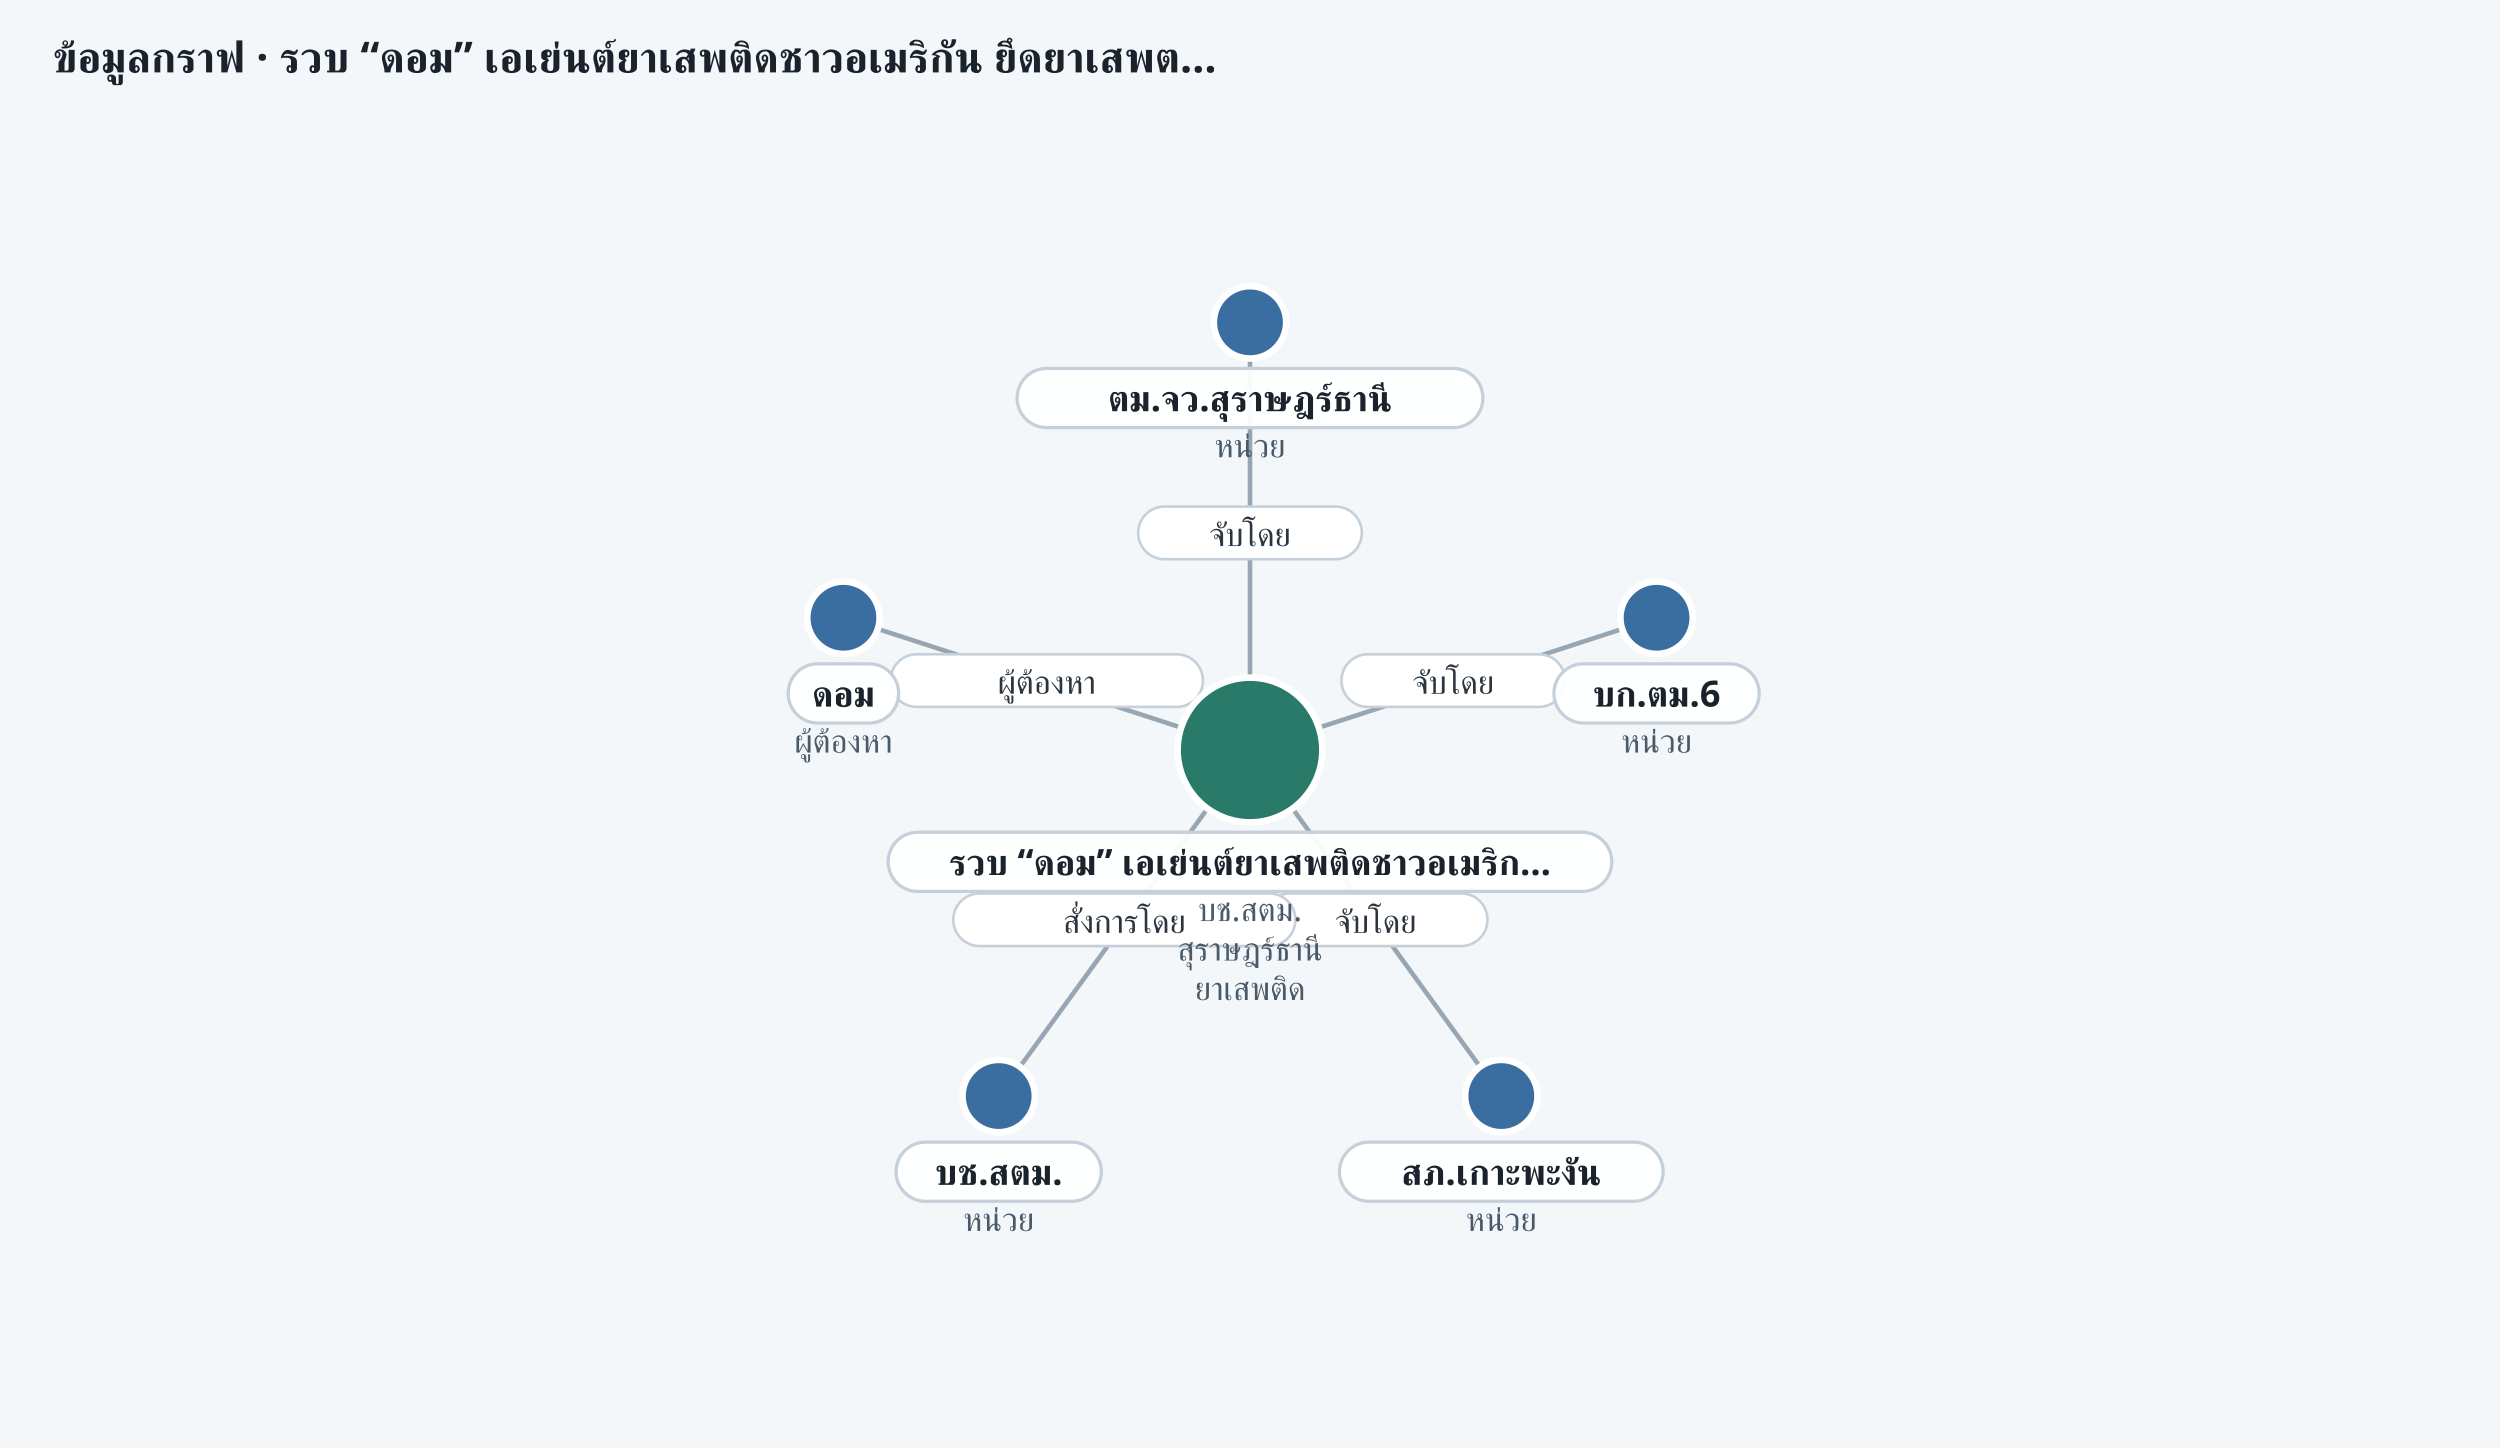
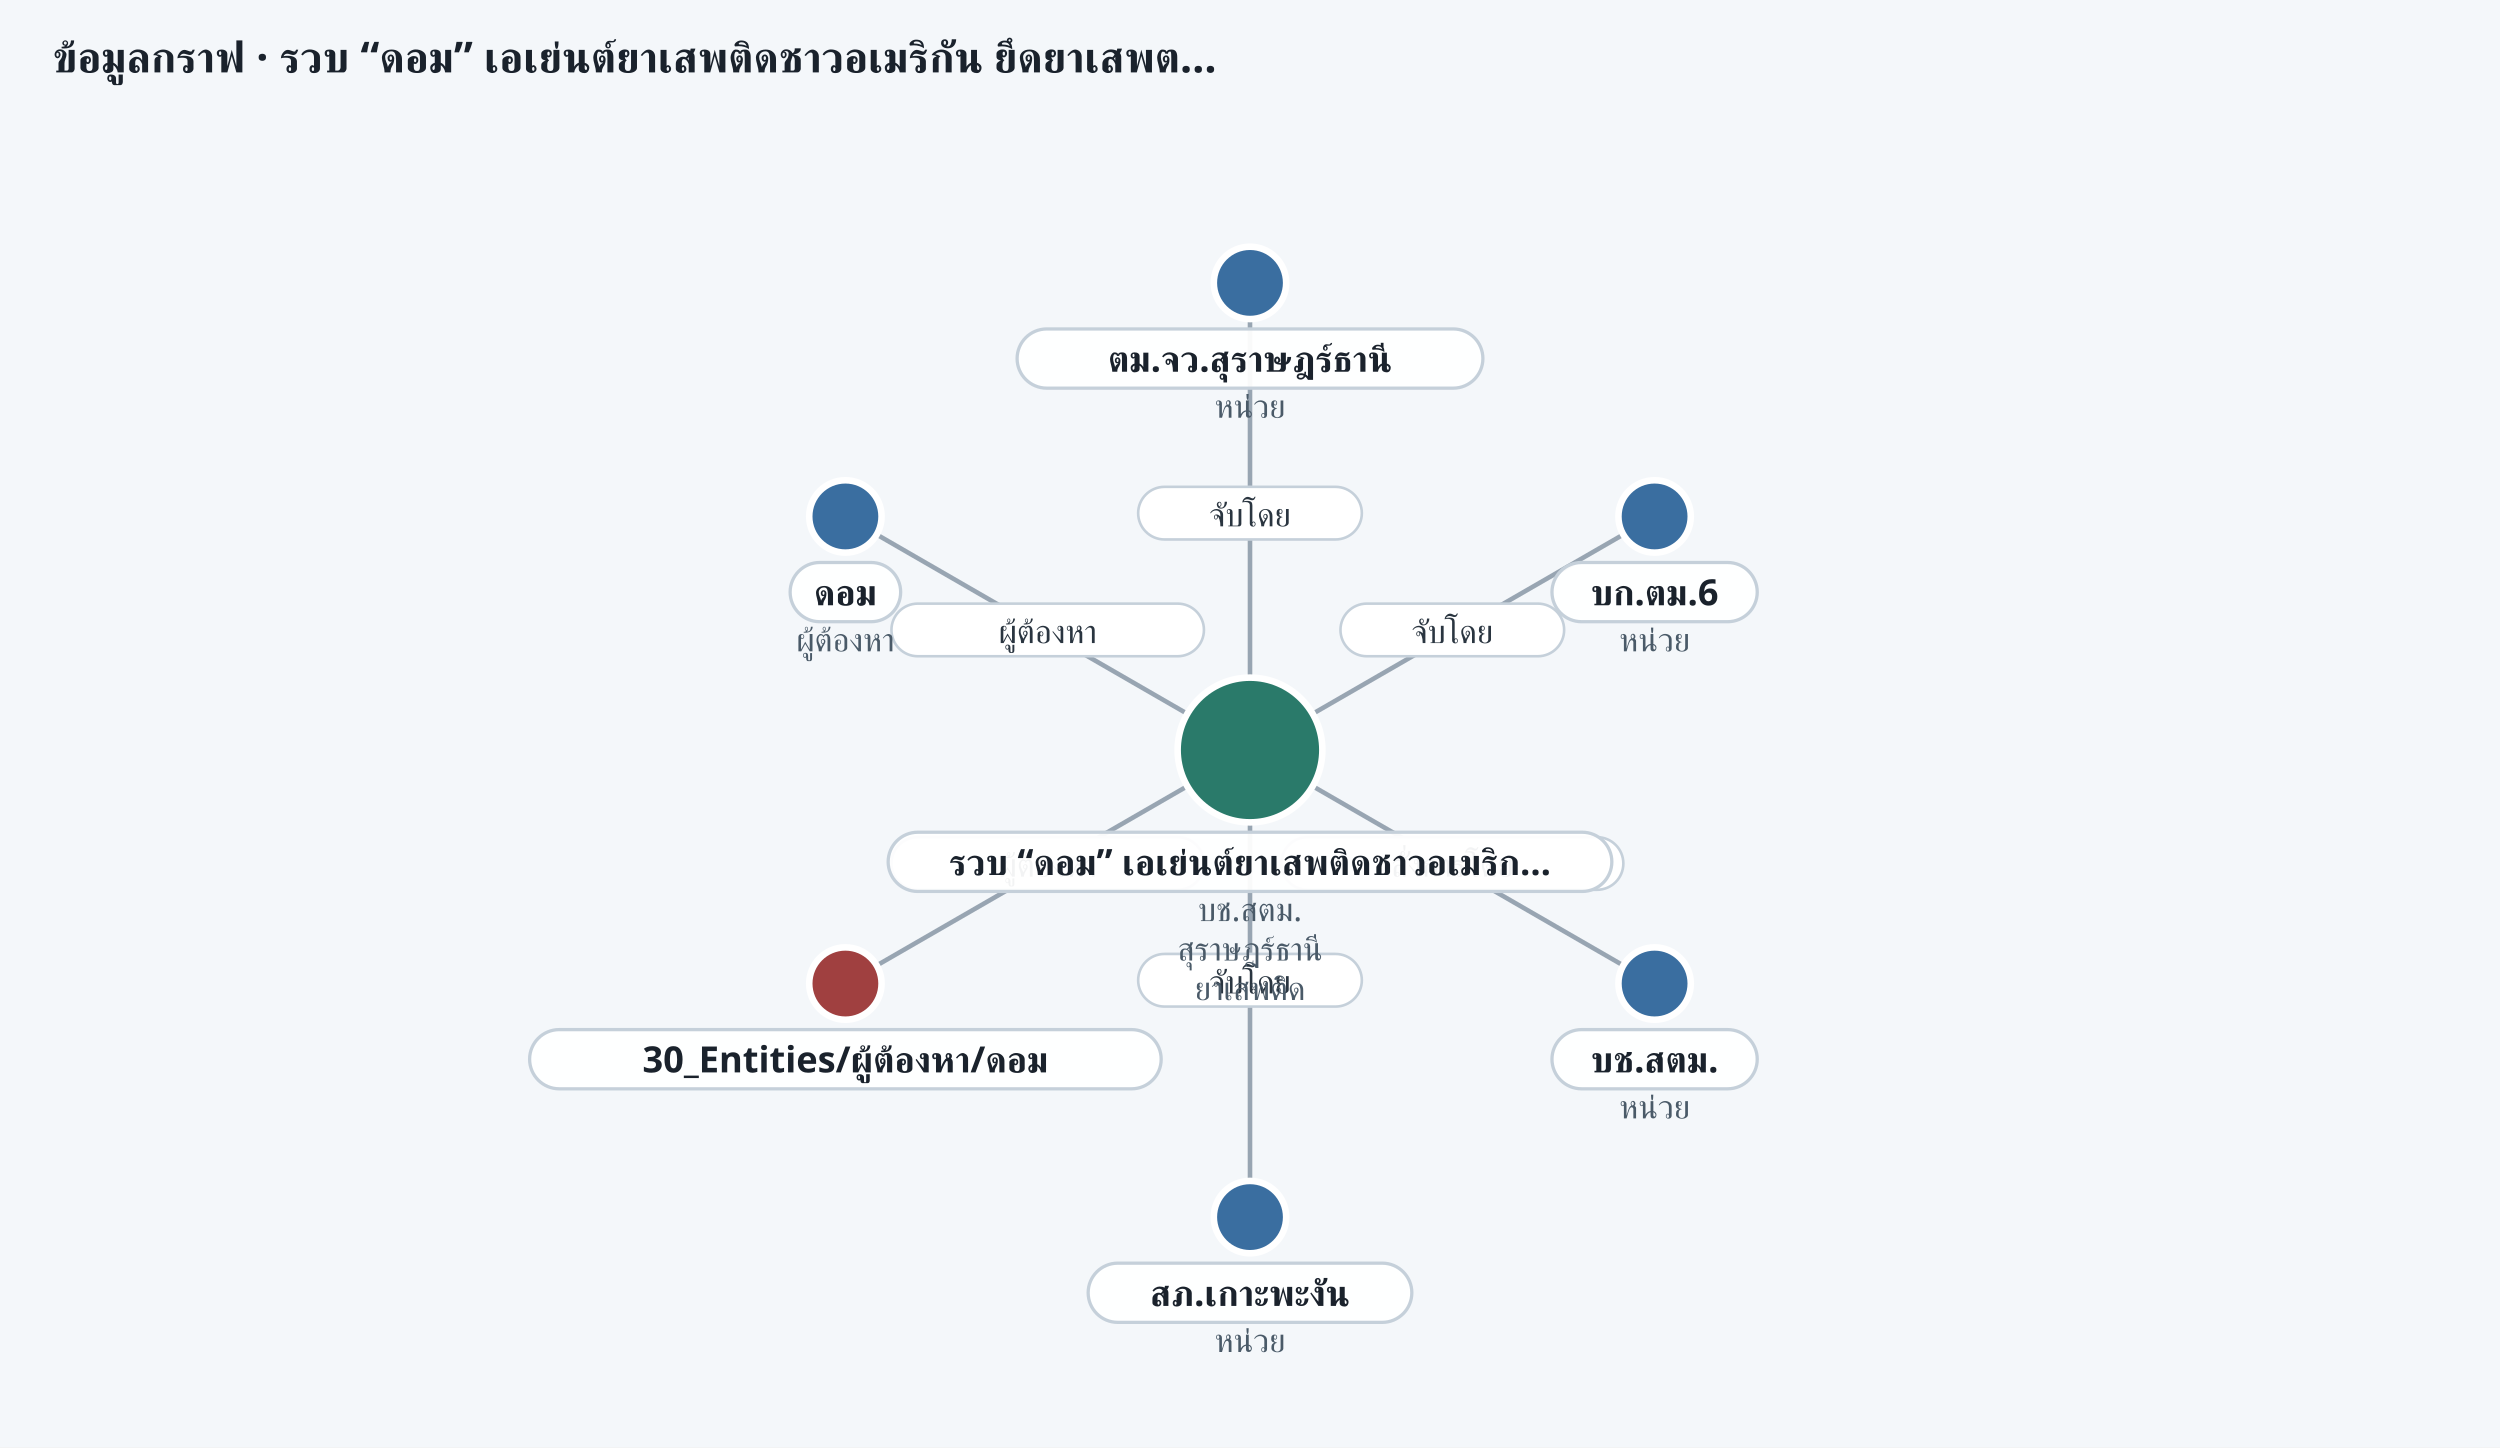
<svg xmlns="http://www.w3.org/2000/svg" width="760" height="440" viewBox="0 0 760 440" role="img" aria-label="ego graph 20261024-drug-01">
  <rect width="100%" height="100%" fill="#f4f7fa" />
  <text x="16" y="22" font-size="13" font-weight="700" fill="#1a222c" font-family="Sarabun, Anuphan, sans-serif">ข้อมูลกราฟ · รวบ “ดอม” เอเย่นต์ยาเสพติดชาวอเมริกัน ยึดยาเสพต…</text>
-   <line x1="380.0" y1="228.0" x2="380.0" y2="98.0" stroke="#7a8a9a" stroke-width="1.4" opacity="0.75" />
-   <rect x="346.0" y="154.0" width="68.0" height="16" rx="8" fill="#fff" stroke="#c5d0da" stroke-width="0.8" />
-   <text x="380.0" y="166.0" text-anchor="middle" font-size="10" fill="#2a3540" font-family="Sarabun, Anuphan, sans-serif">จับโดย</text>
-   <line x1="380.0" y1="228.0" x2="503.6" y2="187.8" stroke="#7a8a9a" stroke-width="1.4" opacity="0.75" />
-   <rect x="407.8" y="198.9" width="68.0" height="16" rx="8" fill="#fff" stroke="#c5d0da" stroke-width="0.8" />
-   <text x="441.8" y="210.9" text-anchor="middle" font-size="10" fill="#2a3540" font-family="Sarabun, Anuphan, sans-serif">จับโดย</text>
-   <line x1="380.0" y1="228.0" x2="456.4" y2="333.2" stroke="#7a8a9a" stroke-width="1.4" opacity="0.75" />
-   <rect x="384.2" y="271.6" width="68.0" height="16" rx="8" fill="#fff" stroke="#c5d0da" stroke-width="0.8" />
-   <text x="418.2" y="283.6" text-anchor="middle" font-size="10" fill="#2a3540" font-family="Sarabun, Anuphan, sans-serif">จับโดย</text>
-   <line x1="380.0" y1="228.0" x2="303.6" y2="333.2" stroke="#7a8a9a" stroke-width="1.4" opacity="0.75" />
-   <rect x="289.8" y="271.6" width="104.0" height="16" rx="8" fill="#fff" stroke="#c5d0da" stroke-width="0.8" />
-   <text x="341.8" y="283.6" text-anchor="middle" font-size="10" fill="#2a3540" font-family="Sarabun, Anuphan, sans-serif">สั่งการโดย</text>
-   <line x1="380.0" y1="228.0" x2="256.4" y2="187.8" stroke="#7a8a9a" stroke-width="1.4" opacity="0.75" />
-   <rect x="270.7" y="198.9" width="95.0" height="16" rx="8" fill="#fff" stroke="#c5d0da" stroke-width="0.8" />
-   <text x="318.2" y="210.9" text-anchor="middle" font-size="10" fill="#2a3540" font-family="Sarabun, Anuphan, sans-serif">ผู้ต้องหา</text>
+   <line x1="380.0" y1="228.0" x2="380.0" y2="86.0" stroke="#7a8a9a" stroke-width="1.4" opacity="0.75" />
+   <rect x="346.0" y="148.0" width="68.0" height="16" rx="8" fill="#fff" stroke="#c5d0da" stroke-width="0.8" />
+   <text x="380.0" y="160.0" text-anchor="middle" font-size="10" fill="#2a3540" font-family="Sarabun, Anuphan, sans-serif">จับโดย</text>
+   <line x1="380.0" y1="228.0" x2="503.0" y2="157.0" stroke="#7a8a9a" stroke-width="1.4" opacity="0.75" />
+   <rect x="407.5" y="183.5" width="68.0" height="16" rx="8" fill="#fff" stroke="#c5d0da" stroke-width="0.8" />
+   <text x="441.5" y="195.5" text-anchor="middle" font-size="10" fill="#2a3540" font-family="Sarabun, Anuphan, sans-serif">จับโดย</text>
+   <line x1="380.0" y1="228.0" x2="503.0" y2="299.0" stroke="#7a8a9a" stroke-width="1.4" opacity="0.75" />
+   <rect x="389.5" y="254.5" width="104.0" height="16" rx="8" fill="#fff" stroke="#c5d0da" stroke-width="0.8" />
+   <text x="441.5" y="266.5" text-anchor="middle" font-size="10" fill="#2a3540" font-family="Sarabun, Anuphan, sans-serif">สั่งการโดย</text>
+   <line x1="380.0" y1="228.0" x2="380.0" y2="370.0" stroke="#7a8a9a" stroke-width="1.4" opacity="0.75" />
+   <rect x="346.0" y="290.0" width="68.0" height="16" rx="8" fill="#fff" stroke="#c5d0da" stroke-width="0.8" />
+   <text x="380.0" y="302.0" text-anchor="middle" font-size="10" fill="#2a3540" font-family="Sarabun, Anuphan, sans-serif">จับโดย</text>
+   <line x1="380.0" y1="228.0" x2="257.0" y2="299.0" stroke="#7a8a9a" stroke-width="1.4" opacity="0.75" />
+   <rect x="271.0" y="254.5" width="95.0" height="16" rx="8" fill="#fff" stroke="#c5d0da" stroke-width="0.8" />
+   <text x="318.5" y="266.5" text-anchor="middle" font-size="10" fill="#2a3540" font-family="Sarabun, Anuphan, sans-serif">ผู้ต้องหา</text>
+   <line x1="380.0" y1="228.0" x2="257.0" y2="157.0" stroke="#7a8a9a" stroke-width="1.4" opacity="0.75" />
+   <rect x="271.0" y="183.5" width="95.0" height="16" rx="8" fill="#fff" stroke="#c5d0da" stroke-width="0.8" />
+   <text x="318.5" y="195.5" text-anchor="middle" font-size="10" fill="#2a3540" font-family="Sarabun, Anuphan, sans-serif">ผู้ต้องหา</text>
  <circle cx="380.0" cy="228.0" r="22" fill="#2a7a6a" stroke="#fff" stroke-width="2" />
  <rect x="270.0" y="253.0" width="220.0" height="18" rx="9" fill="rgba(255,255,255,0.94)" stroke="#c5d0da" />
  <text x="380.0" y="266.0" text-anchor="middle" font-size="11" font-weight="600" fill="#1a222c" font-family="Sarabun, Anuphan, sans-serif">รวบ “ดอม” เอเย่นต์ยาเสพติดชาวอเมริก…</text>
  <text x="380.0" y="280.0" text-anchor="middle" font-size="10" fill="#4a5a68" font-family="Sarabun, Anuphan, sans-serif">บช.สตม.</text>
  <text x="380.0" y="292.0" text-anchor="middle" font-size="10" fill="#4a5a68" font-family="Sarabun, Anuphan, sans-serif">สุราษฎร์ธานี</text>
  <text x="380.0" y="304.0" text-anchor="middle" font-size="10" fill="#4a5a68" font-family="Sarabun, Anuphan, sans-serif">ยาเสพติด</text>
-   <circle cx="380.0" cy="98.0" r="11" fill="#3a6ea0" stroke="#fff" stroke-width="2" />
-   <rect x="309.2" y="112.0" width="141.6" height="18" rx="9" fill="rgba(255,255,255,0.94)" stroke="#c5d0da" />
-   <text x="380.0" y="125.0" text-anchor="middle" font-size="11" font-weight="600" fill="#1a222c" font-family="Sarabun, Anuphan, sans-serif">ตม.จว.สุราษฎร์ธานี</text>
-   <text x="380.0" y="139.0" text-anchor="middle" font-size="10" fill="#4a5a68" font-family="Sarabun, Anuphan, sans-serif">หน่วย</text>
-   <circle cx="503.6" cy="187.8" r="11" fill="#3a6ea0" stroke="#fff" stroke-width="2" />
-   <rect x="472.4" y="201.8" width="62.4" height="18" rx="9" fill="rgba(255,255,255,0.94)" stroke="#c5d0da" />
-   <text x="503.6" y="214.8" text-anchor="middle" font-size="11" font-weight="600" fill="#1a222c" font-family="Sarabun, Anuphan, sans-serif">บก.ตม.6</text>
-   <text x="503.6" y="228.8" text-anchor="middle" font-size="10" fill="#4a5a68" font-family="Sarabun, Anuphan, sans-serif">หน่วย</text>
-   <circle cx="456.4" cy="333.2" r="11" fill="#3a6ea0" stroke="#fff" stroke-width="2" />
-   <rect x="407.2" y="347.2" width="98.4" height="18" rx="9" fill="rgba(255,255,255,0.94)" stroke="#c5d0da" />
-   <text x="456.4" y="360.2" text-anchor="middle" font-size="11" font-weight="600" fill="#1a222c" font-family="Sarabun, Anuphan, sans-serif">สภ.เกาะพะงัน</text>
-   <text x="456.4" y="374.2" text-anchor="middle" font-size="10" fill="#4a5a68" font-family="Sarabun, Anuphan, sans-serif">หน่วย</text>
-   <circle cx="303.6" cy="333.2" r="11" fill="#3a6ea0" stroke="#fff" stroke-width="2" />
-   <rect x="272.4" y="347.2" width="62.4" height="18" rx="9" fill="rgba(255,255,255,0.94)" stroke="#c5d0da" />
-   <text x="303.6" y="360.2" text-anchor="middle" font-size="11" font-weight="600" fill="#1a222c" font-family="Sarabun, Anuphan, sans-serif">บช.สตม.</text>
-   <text x="303.6" y="374.2" text-anchor="middle" font-size="10" fill="#4a5a68" font-family="Sarabun, Anuphan, sans-serif">หน่วย</text>
-   <circle cx="256.4" cy="187.8" r="11" fill="#3a6ea0" stroke="#fff" stroke-width="2" />
-   <rect x="239.6" y="201.8" width="33.6" height="18" rx="9" fill="rgba(255,255,255,0.94)" stroke="#c5d0da" />
-   <text x="256.4" y="214.8" text-anchor="middle" font-size="11" font-weight="600" fill="#1a222c" font-family="Sarabun, Anuphan, sans-serif">ดอม</text>
-   <text x="256.4" y="228.8" text-anchor="middle" font-size="10" fill="#4a5a68" font-family="Sarabun, Anuphan, sans-serif">ผู้ต้องหา</text>
+   <circle cx="380.0" cy="86.0" r="11" fill="#3a6ea0" stroke="#fff" stroke-width="2" />
+   <rect x="309.2" y="100.0" width="141.6" height="18" rx="9" fill="rgba(255,255,255,0.94)" stroke="#c5d0da" />
+   <text x="380.0" y="113.0" text-anchor="middle" font-size="11" font-weight="600" fill="#1a222c" font-family="Sarabun, Anuphan, sans-serif">ตม.จว.สุราษฎร์ธานี</text>
+   <text x="380.0" y="127.0" text-anchor="middle" font-size="10" fill="#4a5a68" font-family="Sarabun, Anuphan, sans-serif">หน่วย</text>
+   <circle cx="503.0" cy="157.0" r="11" fill="#3a6ea0" stroke="#fff" stroke-width="2" />
+   <rect x="471.8" y="171.0" width="62.4" height="18" rx="9" fill="rgba(255,255,255,0.94)" stroke="#c5d0da" />
+   <text x="503.0" y="184.0" text-anchor="middle" font-size="11" font-weight="600" fill="#1a222c" font-family="Sarabun, Anuphan, sans-serif">บก.ตม.6</text>
+   <text x="503.0" y="198.0" text-anchor="middle" font-size="10" fill="#4a5a68" font-family="Sarabun, Anuphan, sans-serif">หน่วย</text>
+   <circle cx="503.0" cy="299.0" r="11" fill="#3a6ea0" stroke="#fff" stroke-width="2" />
+   <rect x="471.8" y="313.0" width="62.4" height="18" rx="9" fill="rgba(255,255,255,0.94)" stroke="#c5d0da" />
+   <text x="503.0" y="326.0" text-anchor="middle" font-size="11" font-weight="600" fill="#1a222c" font-family="Sarabun, Anuphan, sans-serif">บช.สตม.</text>
+   <text x="503.0" y="340.0" text-anchor="middle" font-size="10" fill="#4a5a68" font-family="Sarabun, Anuphan, sans-serif">หน่วย</text>
+   <circle cx="380.0" cy="370.0" r="11" fill="#3a6ea0" stroke="#fff" stroke-width="2" />
+   <rect x="330.8" y="384.0" width="98.4" height="18" rx="9" fill="rgba(255,255,255,0.94)" stroke="#c5d0da" />
+   <text x="380.0" y="397.0" text-anchor="middle" font-size="11" font-weight="600" fill="#1a222c" font-family="Sarabun, Anuphan, sans-serif">สภ.เกาะพะงัน</text>
+   <text x="380.0" y="411.0" text-anchor="middle" font-size="10" fill="#4a5a68" font-family="Sarabun, Anuphan, sans-serif">หน่วย</text>
+   <circle cx="257.0" cy="299.0" r="11" fill="#a04040" stroke="#fff" stroke-width="2" />
+   <rect x="161.0" y="313.0" width="192.0" height="18" rx="9" fill="rgba(255,255,255,0.94)" stroke="#c5d0da" />
+   <text x="257.0" y="326.0" text-anchor="middle" font-size="11" font-weight="600" fill="#1a222c" font-family="Sarabun, Anuphan, sans-serif">30_Entities/ผู้ต้องหา/ดอม</text>
+   <circle cx="257.0" cy="157.0" r="11" fill="#3a6ea0" stroke="#fff" stroke-width="2" />
+   <rect x="240.2" y="171.0" width="33.6" height="18" rx="9" fill="rgba(255,255,255,0.94)" stroke="#c5d0da" />
+   <text x="257.0" y="184.0" text-anchor="middle" font-size="11" font-weight="600" fill="#1a222c" font-family="Sarabun, Anuphan, sans-serif">ดอม</text>
+   <text x="257.0" y="198.0" text-anchor="middle" font-size="10" fill="#4a5a68" font-family="Sarabun, Anuphan, sans-serif">ผู้ต้องหา</text>
</svg>
